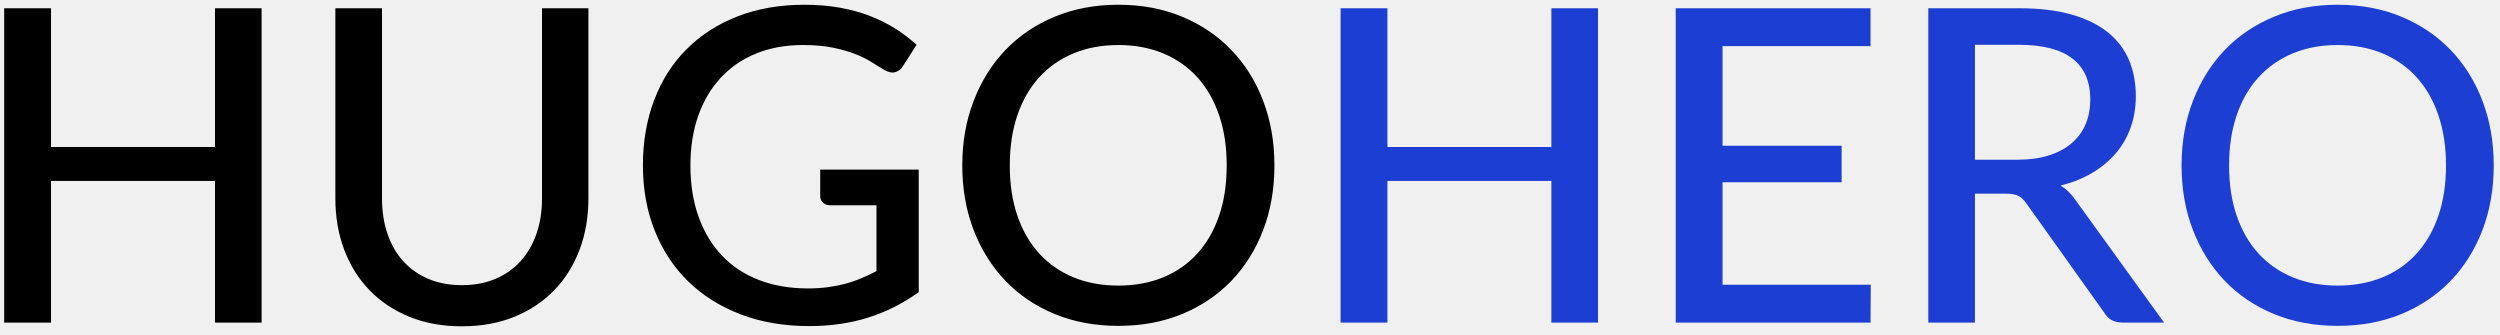
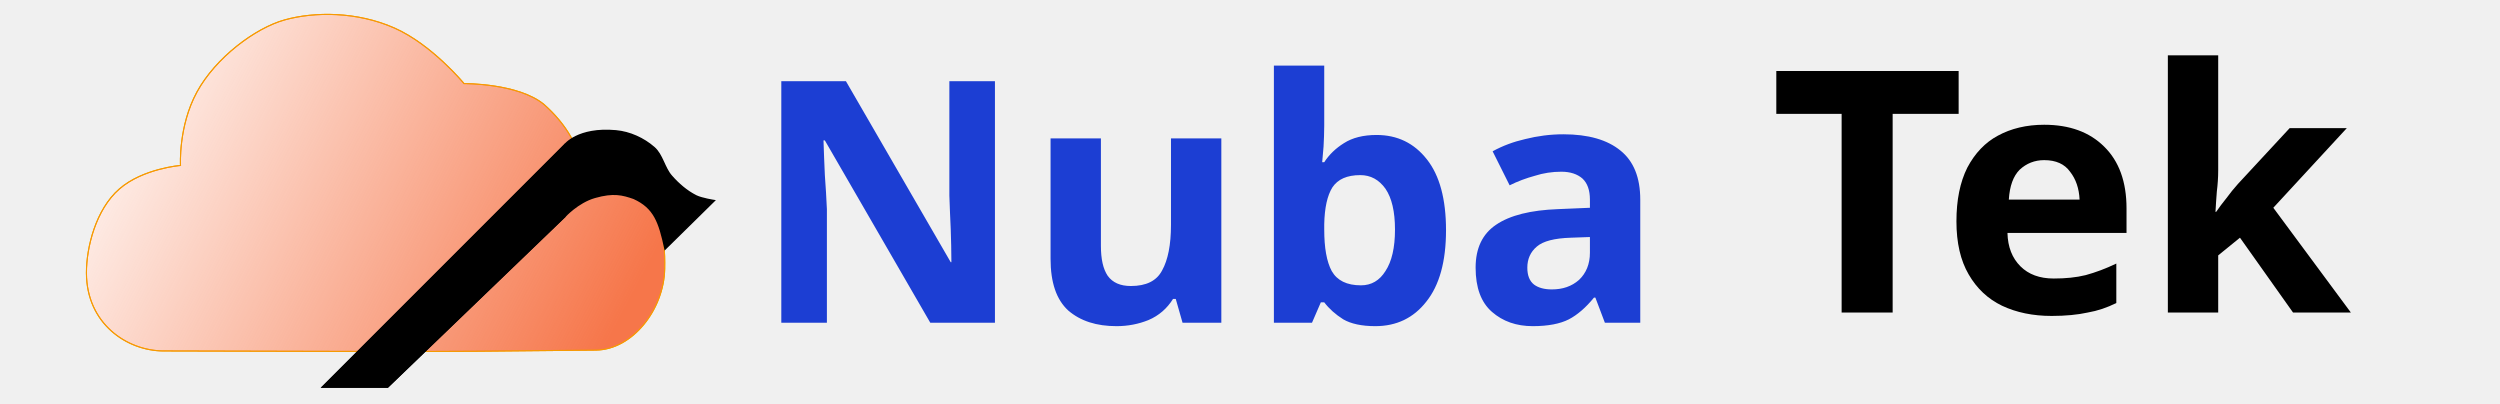
- <svg xmlns="http://www.w3.org/2000/svg" width="217px" height="29px" viewBox="0 0 217 29" version="1.1">
-   <defs />
-   <g id="Page-1" stroke="none" stroke-width="1" fill="none" fill-rule="evenodd">
-     <g id="logo">
-       <path d="M22.707,0.716 L22.707,28 L18.66,28 L18.66,15.707 L4.429,15.707 L4.429,28 L0.363,28 L0.363,0.716 L4.429,0.716 L4.429,12.762 L18.66,12.762 L18.66,0.716 L22.707,0.716 Z M40.092,24.751 C41.181,24.751 42.157,24.567 43.018,24.2 C43.879,23.833 44.608,23.317 45.203,22.651 C45.798,21.986 46.254,21.195 46.571,20.276 C46.888,19.358 47.046,18.342 47.046,17.227 L47.046,0.716 L51.074,0.716 L51.074,17.227 C51.074,18.823 50.821,20.299 50.314,21.654 C49.807,23.009 49.079,24.181 48.129,25.169 C47.179,26.157 46.026,26.93 44.671,27.487 C43.316,28.044 41.789,28.323 40.092,28.323 C38.395,28.323 36.868,28.044 35.513,27.487 C34.158,26.93 33.005,26.157 32.055,25.169 C31.105,24.181 30.377,23.009 29.87,21.654 C29.363,20.299 29.11,18.823 29.11,17.227 L29.11,0.716 L33.157,0.716 L33.157,17.208 C33.157,18.323 33.312,19.342 33.623,20.267 C33.933,21.192 34.386,21.986 34.981,22.651 C35.576,23.317 36.305,23.833 37.166,24.2 C38.027,24.567 39.003,24.751 40.092,24.751 Z M79.745,14.719 L79.745,25.359 C78.364,26.347 76.895,27.085 75.337,27.573 C73.779,28.06 72.082,28.304 70.245,28.304 C68.041,28.304 66.049,27.962 64.269,27.278 C62.49,26.594 60.973,25.638 59.719,24.409 C58.465,23.18 57.499,21.711 56.822,20.001 C56.144,18.291 55.805,16.41 55.805,14.358 C55.805,12.293 56.131,10.403 56.783,8.687 C57.436,6.97 58.37,5.501 59.586,4.279 C60.802,3.056 62.274,2.106 64.004,1.429 C65.733,0.751 67.674,0.412 69.827,0.412 C70.916,0.412 71.926,0.494 72.858,0.659 C73.789,0.824 74.653,1.058 75.451,1.362 C76.249,1.666 76.987,2.03 77.665,2.454 C78.342,2.879 78.972,3.357 79.555,3.889 L78.396,5.713 C78.219,6.004 77.984,6.188 77.693,6.264 C77.402,6.34 77.085,6.27 76.743,6.055 C76.414,5.865 76.05,5.643 75.65,5.39 C75.251,5.137 74.777,4.902 74.225,4.687 C73.674,4.472 73.032,4.288 72.297,4.136 C71.562,3.984 70.695,3.908 69.694,3.908 C68.199,3.908 66.85,4.152 65.647,4.639 C64.444,5.127 63.418,5.827 62.569,6.739 C61.72,7.651 61.068,8.75 60.612,10.036 C60.156,11.321 59.928,12.762 59.928,14.358 C59.928,16.03 60.169,17.528 60.65,18.852 C61.131,20.175 61.812,21.296 62.693,22.215 C63.573,23.133 64.643,23.833 65.903,24.314 C67.164,24.795 68.573,25.036 70.131,25.036 C70.739,25.036 71.306,25.001 71.832,24.931 C72.357,24.862 72.861,24.764 73.342,24.637 C73.823,24.51 74.289,24.352 74.739,24.162 C75.188,23.972 75.635,23.763 76.078,23.535 L76.078,17.816 L72.05,17.816 C71.797,17.816 71.591,17.74 71.433,17.588 C71.274,17.436 71.195,17.246 71.195,17.018 L71.195,14.719 L79.745,14.719 Z M110.62,14.358 C110.62,16.397 110.294,18.269 109.641,19.973 C108.989,21.676 108.068,23.145 106.877,24.381 C105.686,25.616 104.261,26.575 102.602,27.259 C100.943,27.943 99.1,28.285 97.073,28.285 C95.059,28.285 93.219,27.943 91.553,27.259 C89.888,26.575 88.463,25.616 87.278,24.381 C86.094,23.145 85.173,21.676 84.514,19.973 C83.855,18.269 83.526,16.397 83.526,14.358 C83.526,12.331 83.855,10.463 84.514,8.753 C85.173,7.043 86.094,5.571 87.278,4.335 C88.463,3.1 89.888,2.138 91.553,1.448 C93.219,0.757 95.059,0.412 97.073,0.412 C99.1,0.412 100.943,0.757 102.602,1.448 C104.261,2.138 105.686,3.1 106.877,4.335 C108.068,5.571 108.989,7.043 109.641,8.753 C110.294,10.463 110.62,12.331 110.62,14.358 Z M106.478,14.358 C106.478,12.737 106.256,11.28 105.813,9.988 C105.37,8.696 104.74,7.6 103.922,6.701 C103.105,5.802 102.118,5.111 100.959,4.63 C99.799,4.149 98.504,3.908 97.073,3.908 C95.642,3.908 94.347,4.149 93.188,4.63 C92.028,5.111 91.037,5.802 90.214,6.701 C89.391,7.6 88.757,8.696 88.314,9.988 C87.871,11.28 87.649,12.737 87.649,14.358 C87.649,15.992 87.871,17.452 88.314,18.738 C88.757,20.023 89.391,21.116 90.214,22.015 C91.037,22.914 92.028,23.601 93.188,24.076 C94.347,24.552 95.642,24.789 97.073,24.789 C98.504,24.789 99.799,24.552 100.959,24.076 C102.118,23.601 103.105,22.914 103.922,22.015 C104.74,21.116 105.37,20.023 105.813,18.738 C106.256,17.452 106.478,15.992 106.478,14.358 Z" id="HUGO" fill="#000000" />
-       <path d="M138.707,0.716 L138.707,28 L134.66,28 L134.66,15.707 L120.429,15.707 L120.429,28 L116.363,28 L116.363,0.716 L120.429,0.716 L120.429,12.762 L134.66,12.762 L134.66,0.716 L138.707,0.716 Z M162.381,24.713 L162.362,28 L145.452,28 L145.452,0.716 L162.362,0.716 L162.362,4.003 L149.518,4.003 L149.518,12.648 L159.854,12.648 L159.854,15.821 L149.518,15.821 L149.518,24.713 L162.381,24.713 Z M175.111,13.864 C176.15,13.864 177.065,13.737 177.857,13.484 C178.648,13.231 179.31,12.873 179.842,12.411 C180.374,11.948 180.773,11.397 181.039,10.758 C181.305,10.118 181.438,9.412 181.438,8.639 C181.438,7.068 180.922,5.884 179.889,5.086 C178.857,4.288 177.309,3.889 175.244,3.889 L171.425,3.889 L171.425,13.864 L175.111,13.864 Z M187.841,28 L184.231,28 C183.509,28 182.983,27.715 182.654,27.145 L175.909,17.683 C175.694,17.366 175.459,17.142 175.206,17.009 C174.953,16.875 174.573,16.809 174.066,16.809 L171.425,16.809 L171.425,28 L167.378,28 L167.378,0.716 L175.244,0.716 C177.005,0.716 178.521,0.896 179.794,1.258 C181.068,1.619 182.119,2.131 182.948,2.796 C183.778,3.462 184.392,4.263 184.792,5.2 C185.191,6.137 185.39,7.189 185.39,8.354 C185.39,9.304 185.244,10.197 184.953,11.033 C184.662,11.869 184.234,12.619 183.671,13.284 C183.107,13.95 182.42,14.523 181.609,15.004 C180.798,15.485 179.88,15.853 178.854,16.106 C179.361,16.41 179.798,16.834 180.165,17.379 L187.841,28 Z M216.455,14.358 C216.455,16.397 216.129,18.269 215.476,19.973 C214.824,21.676 213.903,23.145 212.712,24.381 C211.521,25.616 210.096,26.575 208.437,27.259 C206.778,27.943 204.935,28.285 202.908,28.285 C200.894,28.285 199.054,27.943 197.388,27.259 C195.723,26.575 194.298,25.616 193.113,24.381 C191.929,23.145 191.008,21.676 190.349,19.973 C189.69,18.269 189.361,16.397 189.361,14.358 C189.361,12.331 189.69,10.463 190.349,8.753 C191.008,7.043 191.929,5.571 193.113,4.335 C194.298,3.1 195.723,2.138 197.388,1.448 C199.054,0.757 200.894,0.412 202.908,0.412 C204.935,0.412 206.778,0.757 208.437,1.448 C210.096,2.138 211.521,3.1 212.712,4.335 C213.903,5.571 214.824,7.043 215.476,8.753 C216.129,10.463 216.455,12.331 216.455,14.358 Z M212.313,14.358 C212.313,12.737 212.091,11.28 211.648,9.988 C211.205,8.696 210.575,7.6 209.757,6.701 C208.94,5.802 207.953,5.111 206.793,4.63 C205.634,4.149 204.339,3.908 202.908,3.908 C201.477,3.908 200.182,4.149 199.023,4.63 C197.863,5.111 196.872,5.802 196.049,6.701 C195.226,7.6 194.592,8.696 194.149,9.988 C193.706,11.28 193.484,12.737 193.484,14.358 C193.484,15.992 193.706,17.452 194.149,18.738 C194.592,20.023 195.226,21.116 196.049,22.015 C196.872,22.914 197.863,23.601 199.023,24.076 C200.182,24.552 201.477,24.789 202.908,24.789 C204.339,24.789 205.634,24.552 206.793,24.076 C207.953,23.601 208.94,22.914 209.757,22.015 C210.575,21.116 211.205,20.023 211.648,18.738 C212.091,17.452 212.313,15.992 212.313,14.358 Z" id="HERO" fill="#1C3ED3" />
-     </g>
+ <svg xmlns="http://www.w3.org/2000/svg" xmlns:xlink="http://www.w3.org/1999/xlink" width="217" height="35" viewBox="0 0 217 35" version="1.1" id="svg12">
+   <defs id="defs6">
+     <linearGradient xlink:href="#linearGradient1031" id="linearGradient940" gradientUnits="userSpaceOnUse" gradientTransform="matrix(0.6417027,0,0,0.6417027,-14.87855,-218.9023)" x1="119.749" y1="223.353" x2="29.86" y2="175.759" />
+     <linearGradient id="linearGradient1031">
+       <stop style="stop-color:#f6764a;stop-opacity:1;" offset="0" id="stop1027" />
+       <stop style="stop-color:#f6764a;stop-opacity:0;" offset="1" id="stop1029" />
+     </linearGradient>
+     <filter style="color-interpolation-filters:sRGB" id="filter977-6" x="-2.7636711e-06" width="1" y="-1.8238487e-05" height="1">
+       <feGaussianBlur stdDeviation="6.2244066e-05" id="feGaussianBlur979-0" />
+     </filter>
+     <filter style="color-interpolation-filters:sRGB" id="filter977-6-0" x="-2.7636711e-06" width="1" y="-1.8238487e-05" height="1">
+       <feGaussianBlur stdDeviation="6.2244066e-05" id="feGaussianBlur979-0-0" />
+     </filter>
+   </defs>
+   <g id="g262" transform="matrix(0.8021332,0,0,0.8021332,4.525259,87.48746)">
+     <path style="fill:#ffffff;fill-opacity:1;stroke:#f69a00;stroke-width:0.116;stroke-linecap:butt;stroke-linejoin:miter;stroke-miterlimit:4;stroke-dasharray:none;stroke-opacity:1" d="m 12.069,-71.092 c 32.517,0.063 23.143,0.146 46.78,-0.094 3.924,-0.04 7.342,-4.363 7.436,-8.766 0.085,-3.96 -0.588,-6.138 -2.989,-8.359 -2.401,-2.221 -6.137,-2.695 -6.137,-2.695 -0.042,-1.936 -1.423,-4.543 -3.939,-6.762 -2.771,-2.298 -8.648,-2.255 -8.648,-2.255 0,0 -3.461,-4.212 -7.524,-6.01 -4.064,-1.798 -8.664,-1.778 -11.872,-0.886 -3.209,0.892 -7.491,4.1 -9.511,7.815 -2.019,3.715 -1.775,7.939 -1.775,7.939 0,0 -4.075,0.331 -6.62,2.548 -2.546,2.216 -3.563,6.317 -3.559,9.073 0.008,5.512 4.397,8.446 8.36,8.454 z" id="path947-8-4-5-7" />
+     <path style="fill:url(#linearGradient940);fill-opacity:1;stroke:#f69a00;stroke-width:0.116;stroke-linecap:butt;stroke-linejoin:miter;stroke-miterlimit:4;stroke-dasharray:none;stroke-opacity:1" d="m 12.069,-71.092 c 32.517,0.063 23.143,0.146 46.78,-0.094 3.924,-0.04 7.342,-4.363 7.436,-8.766 0.085,-3.96 -0.588,-6.138 -2.989,-8.359 -2.401,-2.221 -6.137,-2.695 -6.137,-2.695 -0.042,-1.936 -1.423,-4.543 -3.939,-6.762 -2.771,-2.298 -8.648,-2.255 -8.648,-2.255 0,0 -3.461,-4.212 -7.524,-6.01 -4.064,-1.798 -8.664,-1.778 -11.872,-0.886 -3.209,0.892 -7.491,4.1 -9.511,7.815 -2.019,3.715 -1.775,7.939 -1.775,7.939 0,0 -4.075,0.331 -6.62,2.548 -2.546,2.216 -3.563,6.317 -3.559,9.073 0.008,5.512 4.397,8.446 8.36,8.454 z" id="path947-6-1-3" />
+     <path style="fill:none;stroke:#000000;stroke-width:0.17px;stroke-linecap:butt;stroke-linejoin:miter;stroke-opacity:1" d="M 29.265,-67.188 55.46,-93.384 v 7.762 l -19.161,18.434 z" id="path921-9-8-6" />
+     <path style="fill:#000000;fill-opacity:1;stroke:#000000;stroke-width:0.17px;stroke-linecap:butt;stroke-linejoin:miter;stroke-opacity:1" d="m 29.265,-67.188 26.195,-26.195 c 0,0 1.41,-1.894 5.553,-1.519 1.492,0.135 2.988,0.816 4.116,1.801 0.909,0.793 1.091,2.181 1.887,3.087 0.751,0.856 1.642,1.631 2.658,2.144 0.607,0.306 1.972,0.515 1.972,0.515 l -5.317,5.231 c -0.618,-2.916 -1.154,-4.476 -3.387,-5.488 -1.189,-0.416 -2.193,-0.69 -4.223,-0.107 -1.85,0.531 -3.259,2.098 -3.259,2.098 l -19.161,18.434 z" id="path979-3-6-4" />
  </g>
+   <text xml:space="preserve" style="font-style:normal;font-variant:normal;font-weight:bold;font-stretch:normal;font-size:7.761px;line-height:1.25;font-family:sans-serif;-inkscape-font-specification:'sans-serif, Bold';font-variant-ligatures:normal;font-variant-caps:normal;font-variant-numeric:normal;font-variant-east-asian:normal;fill:#000000;fill-opacity:1;stroke:none;stroke-width:0.265;filter:url(#filter977-6)" x="232.304" y="471.788" id="text987-2-7-7" transform="matrix(3.779528,0,0,3.779528,-724.4089,-1756.012)">
+     <tspan id="tspan917-5-5" x="232.304" y="471.788">Tek</tspan>
+   </text>
+   <text xml:space="preserve" style="font-style:normal;font-variant:normal;font-weight:bold;font-stretch:normal;font-size:7.761px;line-height:1.25;font-family:sans-serif;-inkscape-font-specification:'sans-serif, Bold';font-variant-ligatures:normal;font-variant-caps:normal;font-variant-numeric:normal;font-variant-east-asian:normal;fill:#1c3ed3;fill-opacity:1;stroke:none;stroke-width:0.265;filter:url(#filter977-6-0)" x="232.304" y="471.788" id="text987-2-7-7-2" transform="matrix(3.779528,0,0,3.779528,-812.8418,-1755.125)">
+     <tspan id="tspan917-5-5-4" x="232.304" y="471.788">Nuba</tspan>
+   </text>
</svg>
